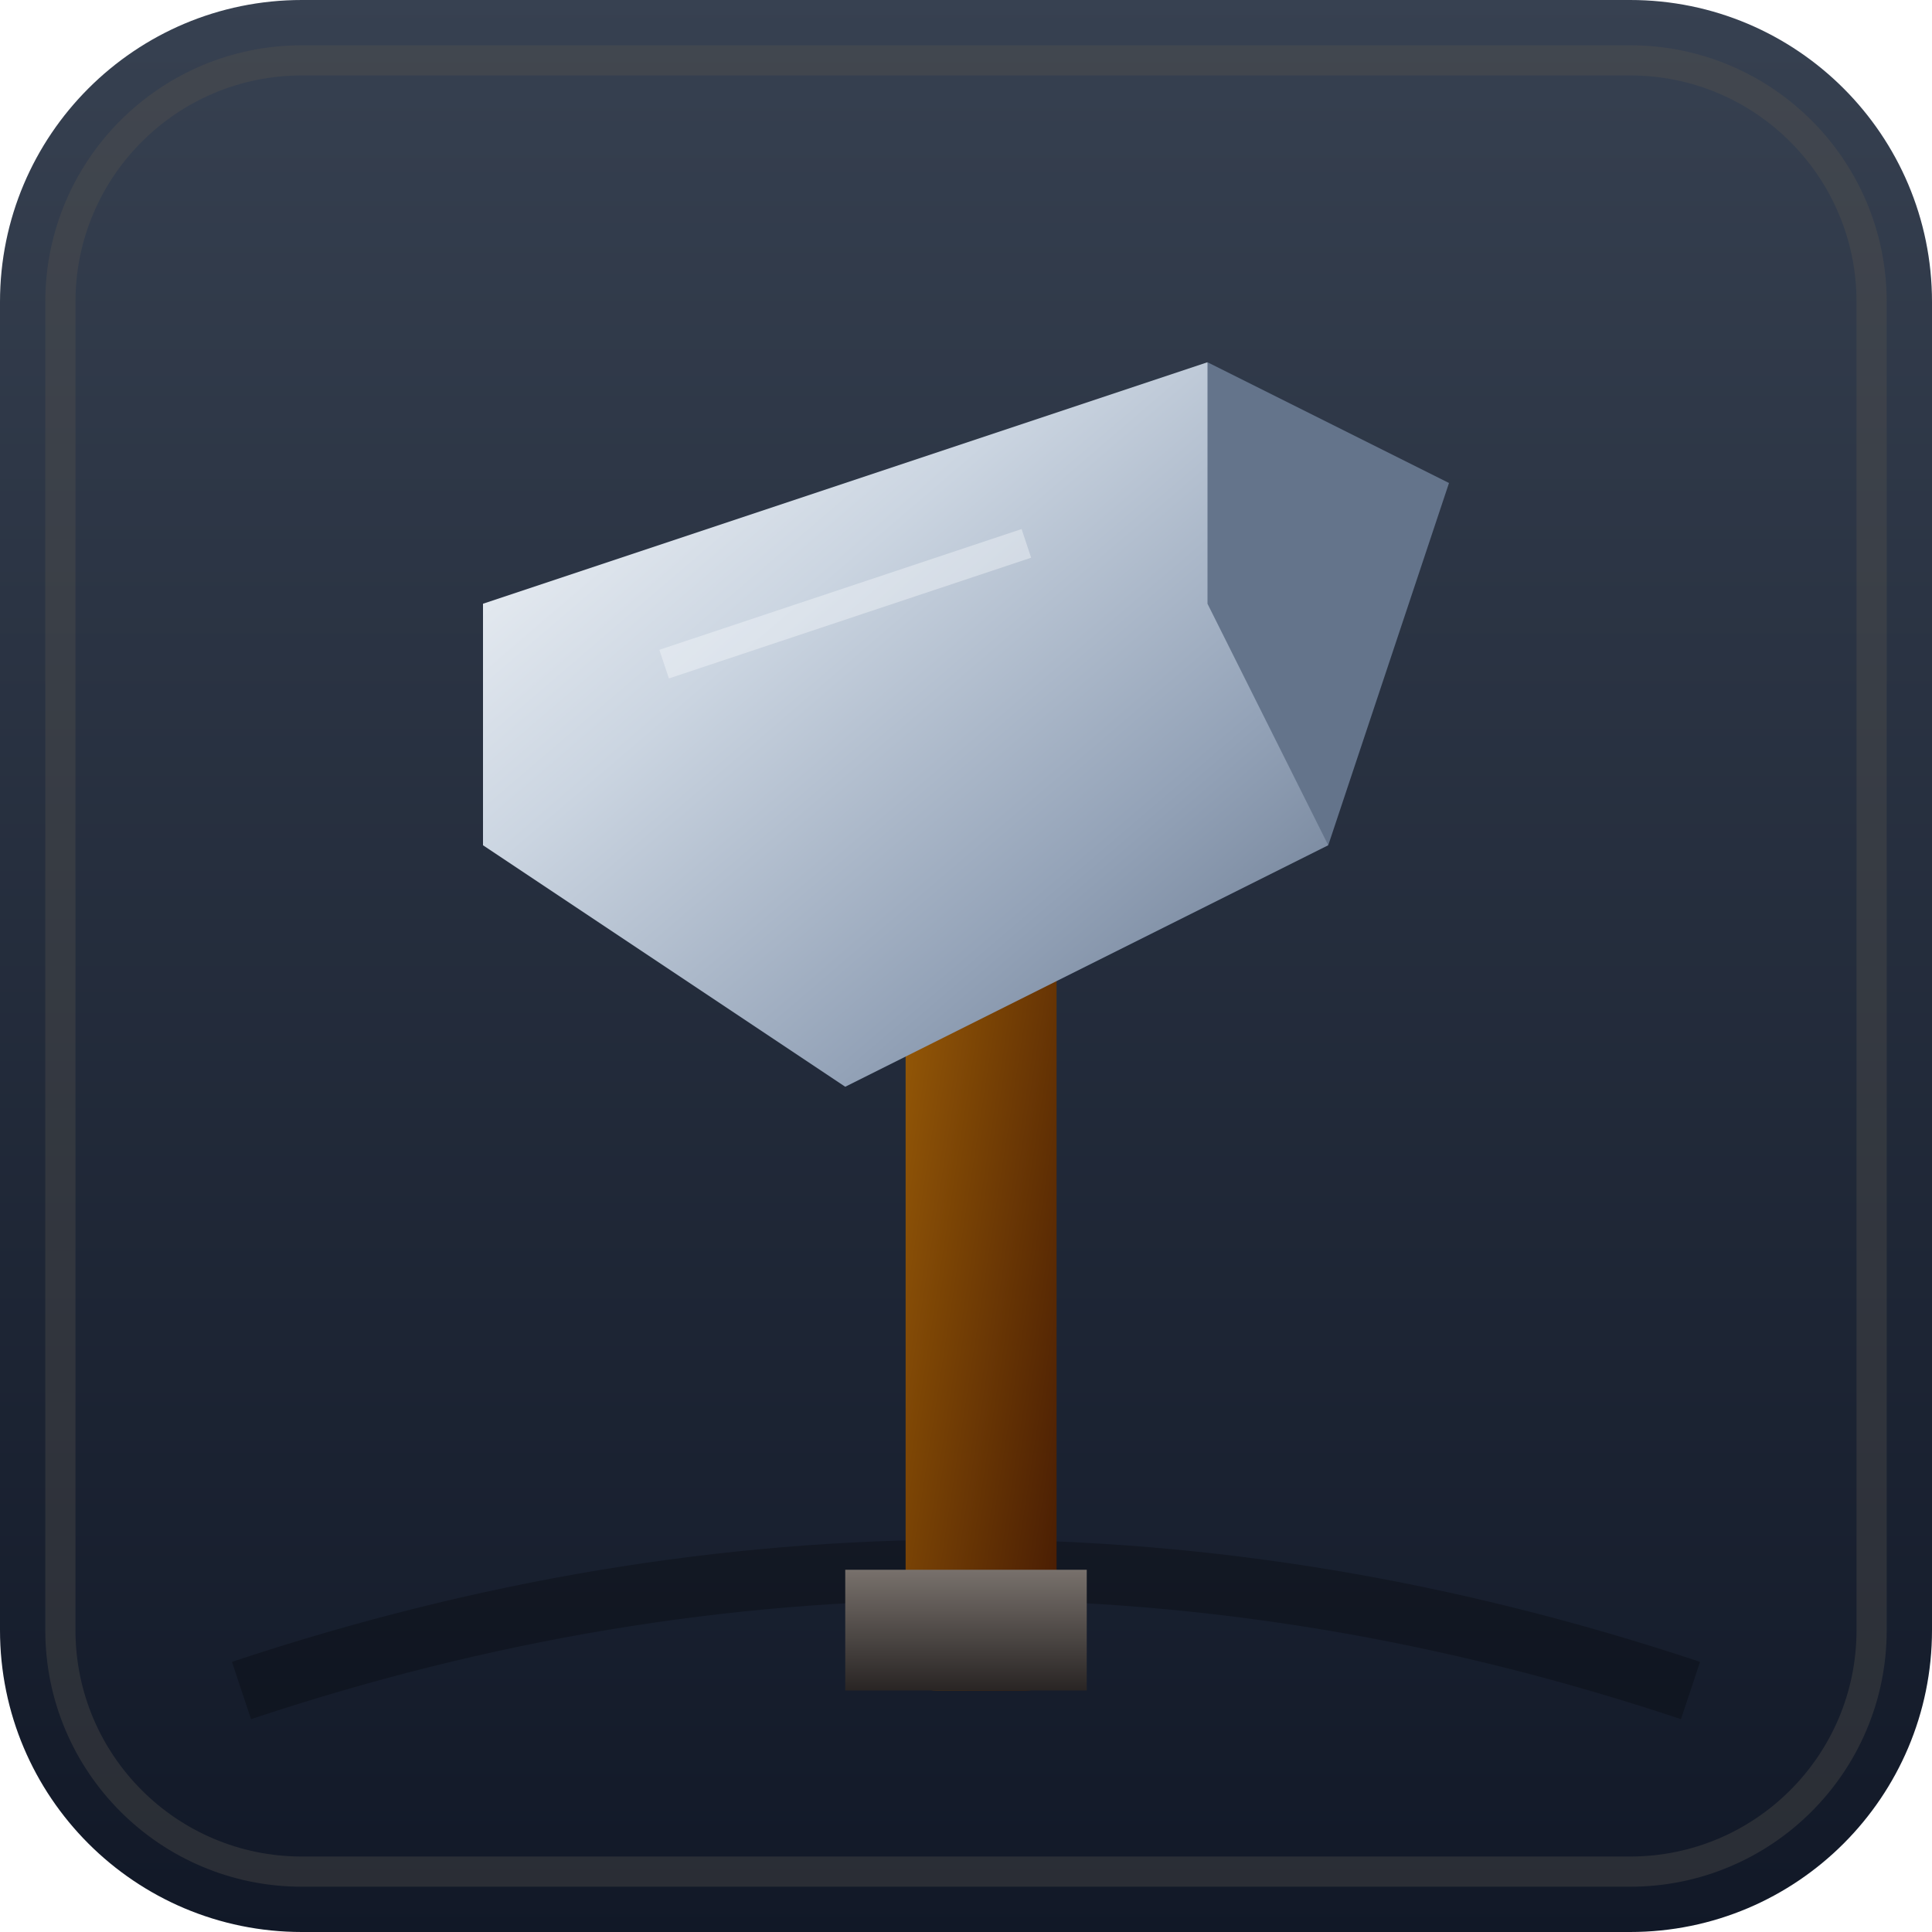
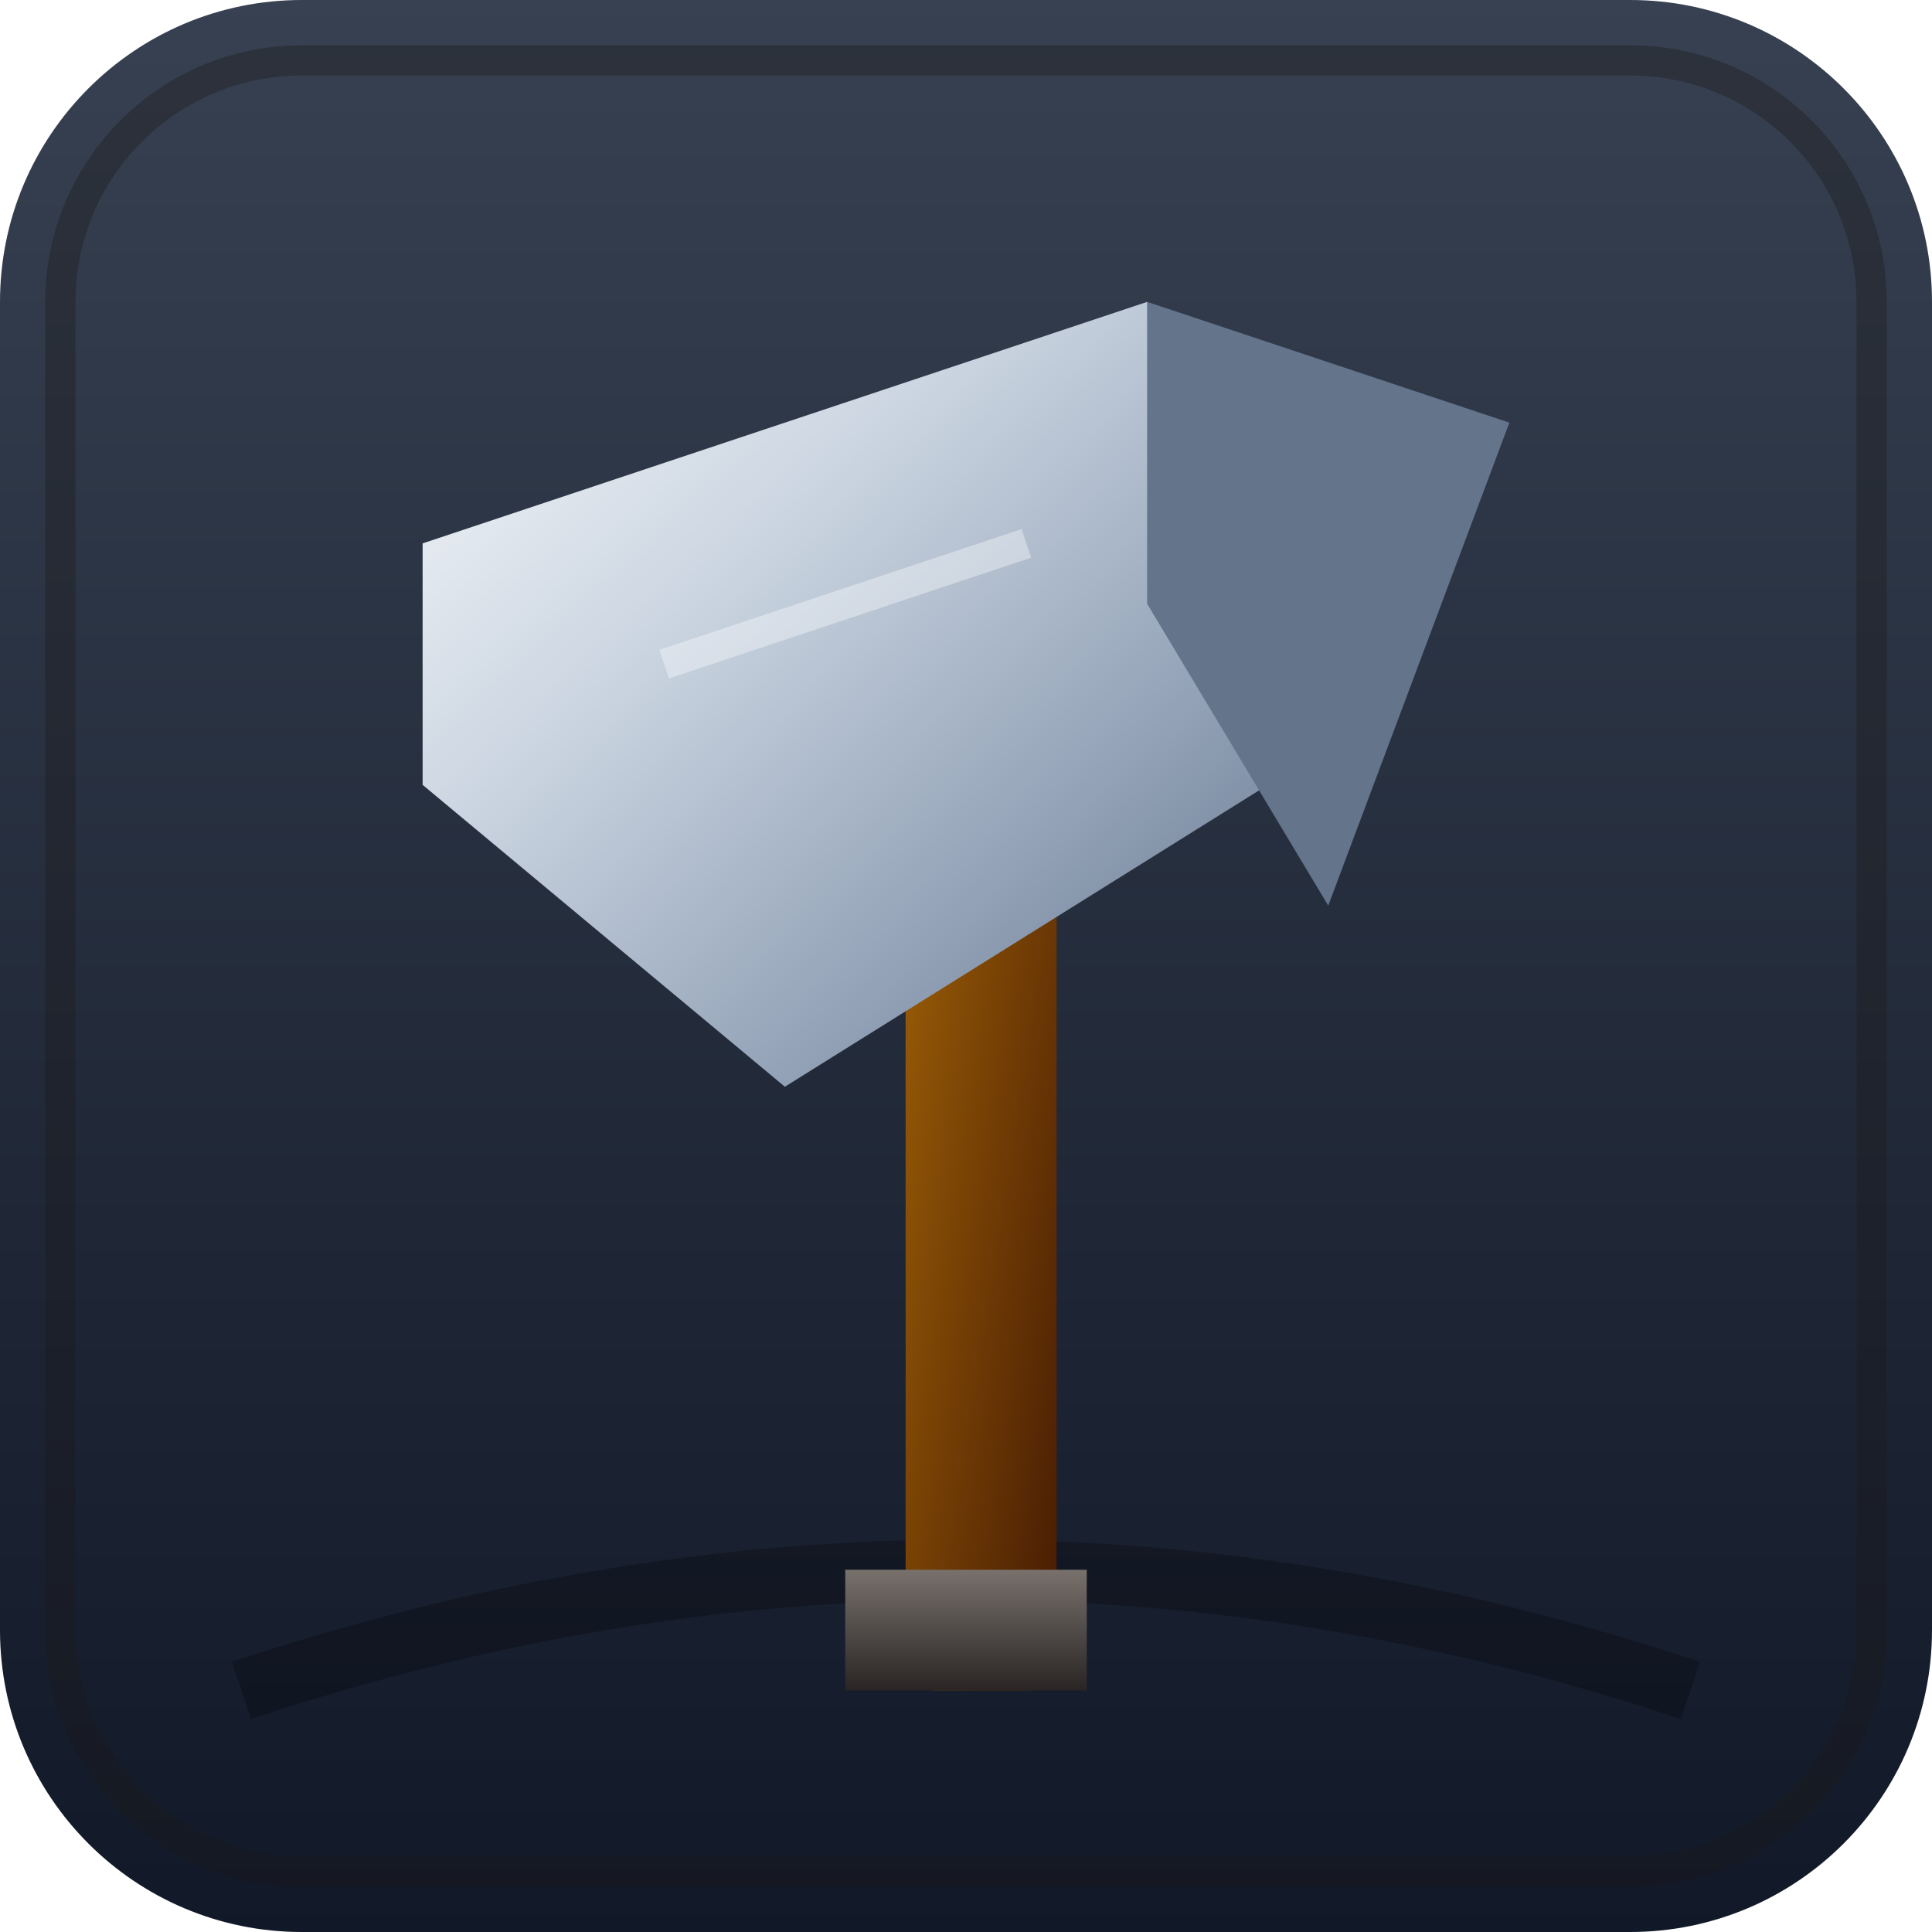
<svg xmlns="http://www.w3.org/2000/svg" viewBox="0 0 32 32" fill="none">
  <defs>
    <linearGradient id="battleaxe-bg" x1="0" y1="0" x2="0" y2="1">
      <stop offset="0%" stop-color="#374151" />
      <stop offset="100%" stop-color="#111827" />
    </linearGradient>
    <linearGradient id="battleaxe-steel" x1="0" y1="0" x2="1" y2="1">
      <stop offset="0%" stop-color="#f8fafc" />
      <stop offset="35%" stop-color="#cbd5e1" />
      <stop offset="70%" stop-color="#94a3b8" />
      <stop offset="100%" stop-color="#64748b" />
    </linearGradient>
    <linearGradient id="battleaxe-steel-dark" x1="0" y1="0" x2="1" y2="0">
      <stop offset="0%" stop-color="#475569" />
      <stop offset="50%" stop-color="#e2e8f0" />
      <stop offset="100%" stop-color="#334155" />
    </linearGradient>
    <linearGradient id="battleaxe-gold" x1="0" y1="0" x2="0" y2="1">
      <stop offset="0%" stop-color="#fde68a" />
      <stop offset="50%" stop-color="#d97706" />
      <stop offset="100%" stop-color="#92400e" />
    </linearGradient>
    <linearGradient id="battleaxe-wood" x1="0" y1="0" x2="1" y2="1">
      <stop offset="0%" stop-color="#a16207" />
      <stop offset="100%" stop-color="#451a03" />
    </linearGradient>
    <linearGradient id="battleaxe-leather" x1="0" y1="0" x2="0" y2="1">
      <stop offset="0%" stop-color="#78716c" />
      <stop offset="100%" stop-color="#292524" />
    </linearGradient>
+     <linearGradient id="battleaxe-cloth" x1="0" y1="0" x2="0" y2="1">
+       <stop offset="0%" stop-color="#f5f5f4" />
+       <stop offset="100%" stop-color="#a8a29e" />
+     </linearGradient>
    <radialGradient id="battleaxe-gem" cx="40%" cy="35%" r="65%">
      <stop offset="0%" stop-color="#e9d5ff" />
      <stop offset="45%" stop-color="#a78bfa" />
      <stop offset="100%" stop-color="#5b21b6" />
    </radialGradient>
    <filter id="battleaxe-glow" x="-20%" y="-20%" width="140%" height="140%">
      <feGaussianBlur stdDeviation="0.6" result="b" />
      <feMerge>
        <feMergeNode in="b" />
        <feMergeNode in="SourceGraphic" />
      </feMerge>
    </filter>
  </defs>
  <rect width="32" height="32" rx="5" fill="url(#battleaxe-bg)" />
-   <rect x="1" y="1" width="30" height="30" rx="4" fill="none" stroke="#57534e" stroke-opacity="0.35" stroke-width="0.5" />
+   <rect x="1" y="1" width="30" height="30" rx="4" fill="none" stroke="#1c1917" stroke-opacity="0.35" stroke-width="0.5" />
  <path d="M4 28 Q16 24 28 28" stroke="#000" stroke-opacity="0.25" stroke-width="1" fill="none" />
  <rect x="15" y="12" width="2.5" height="16" rx="0.5" fill="url(#battleaxe-wood)" />
-   <path d="M8 10 L20 6 L22 14 L14 18 L8 14 Z" fill="url(#battleaxe-steel)" />
-   <path d="M20 6 L24 8 L22 14 L20 10 Z" fill="#64748b" />
+   <path d="M7 9 L19 5 L21 13 L13 18 L7 13 Z" fill="url(#battleaxe-steel)" />
+   <path d="M19 5 L25 7 L22 15 L19 10 Z" fill="#64748b" />
+   <path d="M8 11 L12 17 L10 14 Z" fill="#94a3b8" opacity="0.6" />
  <path d="M11 11 L17 9" stroke="#f8fafc" stroke-width="0.5" opacity="0.4" />
  <rect x="14" y="26" width="4" height="2" fill="url(#battleaxe-leather)" />
</svg>
